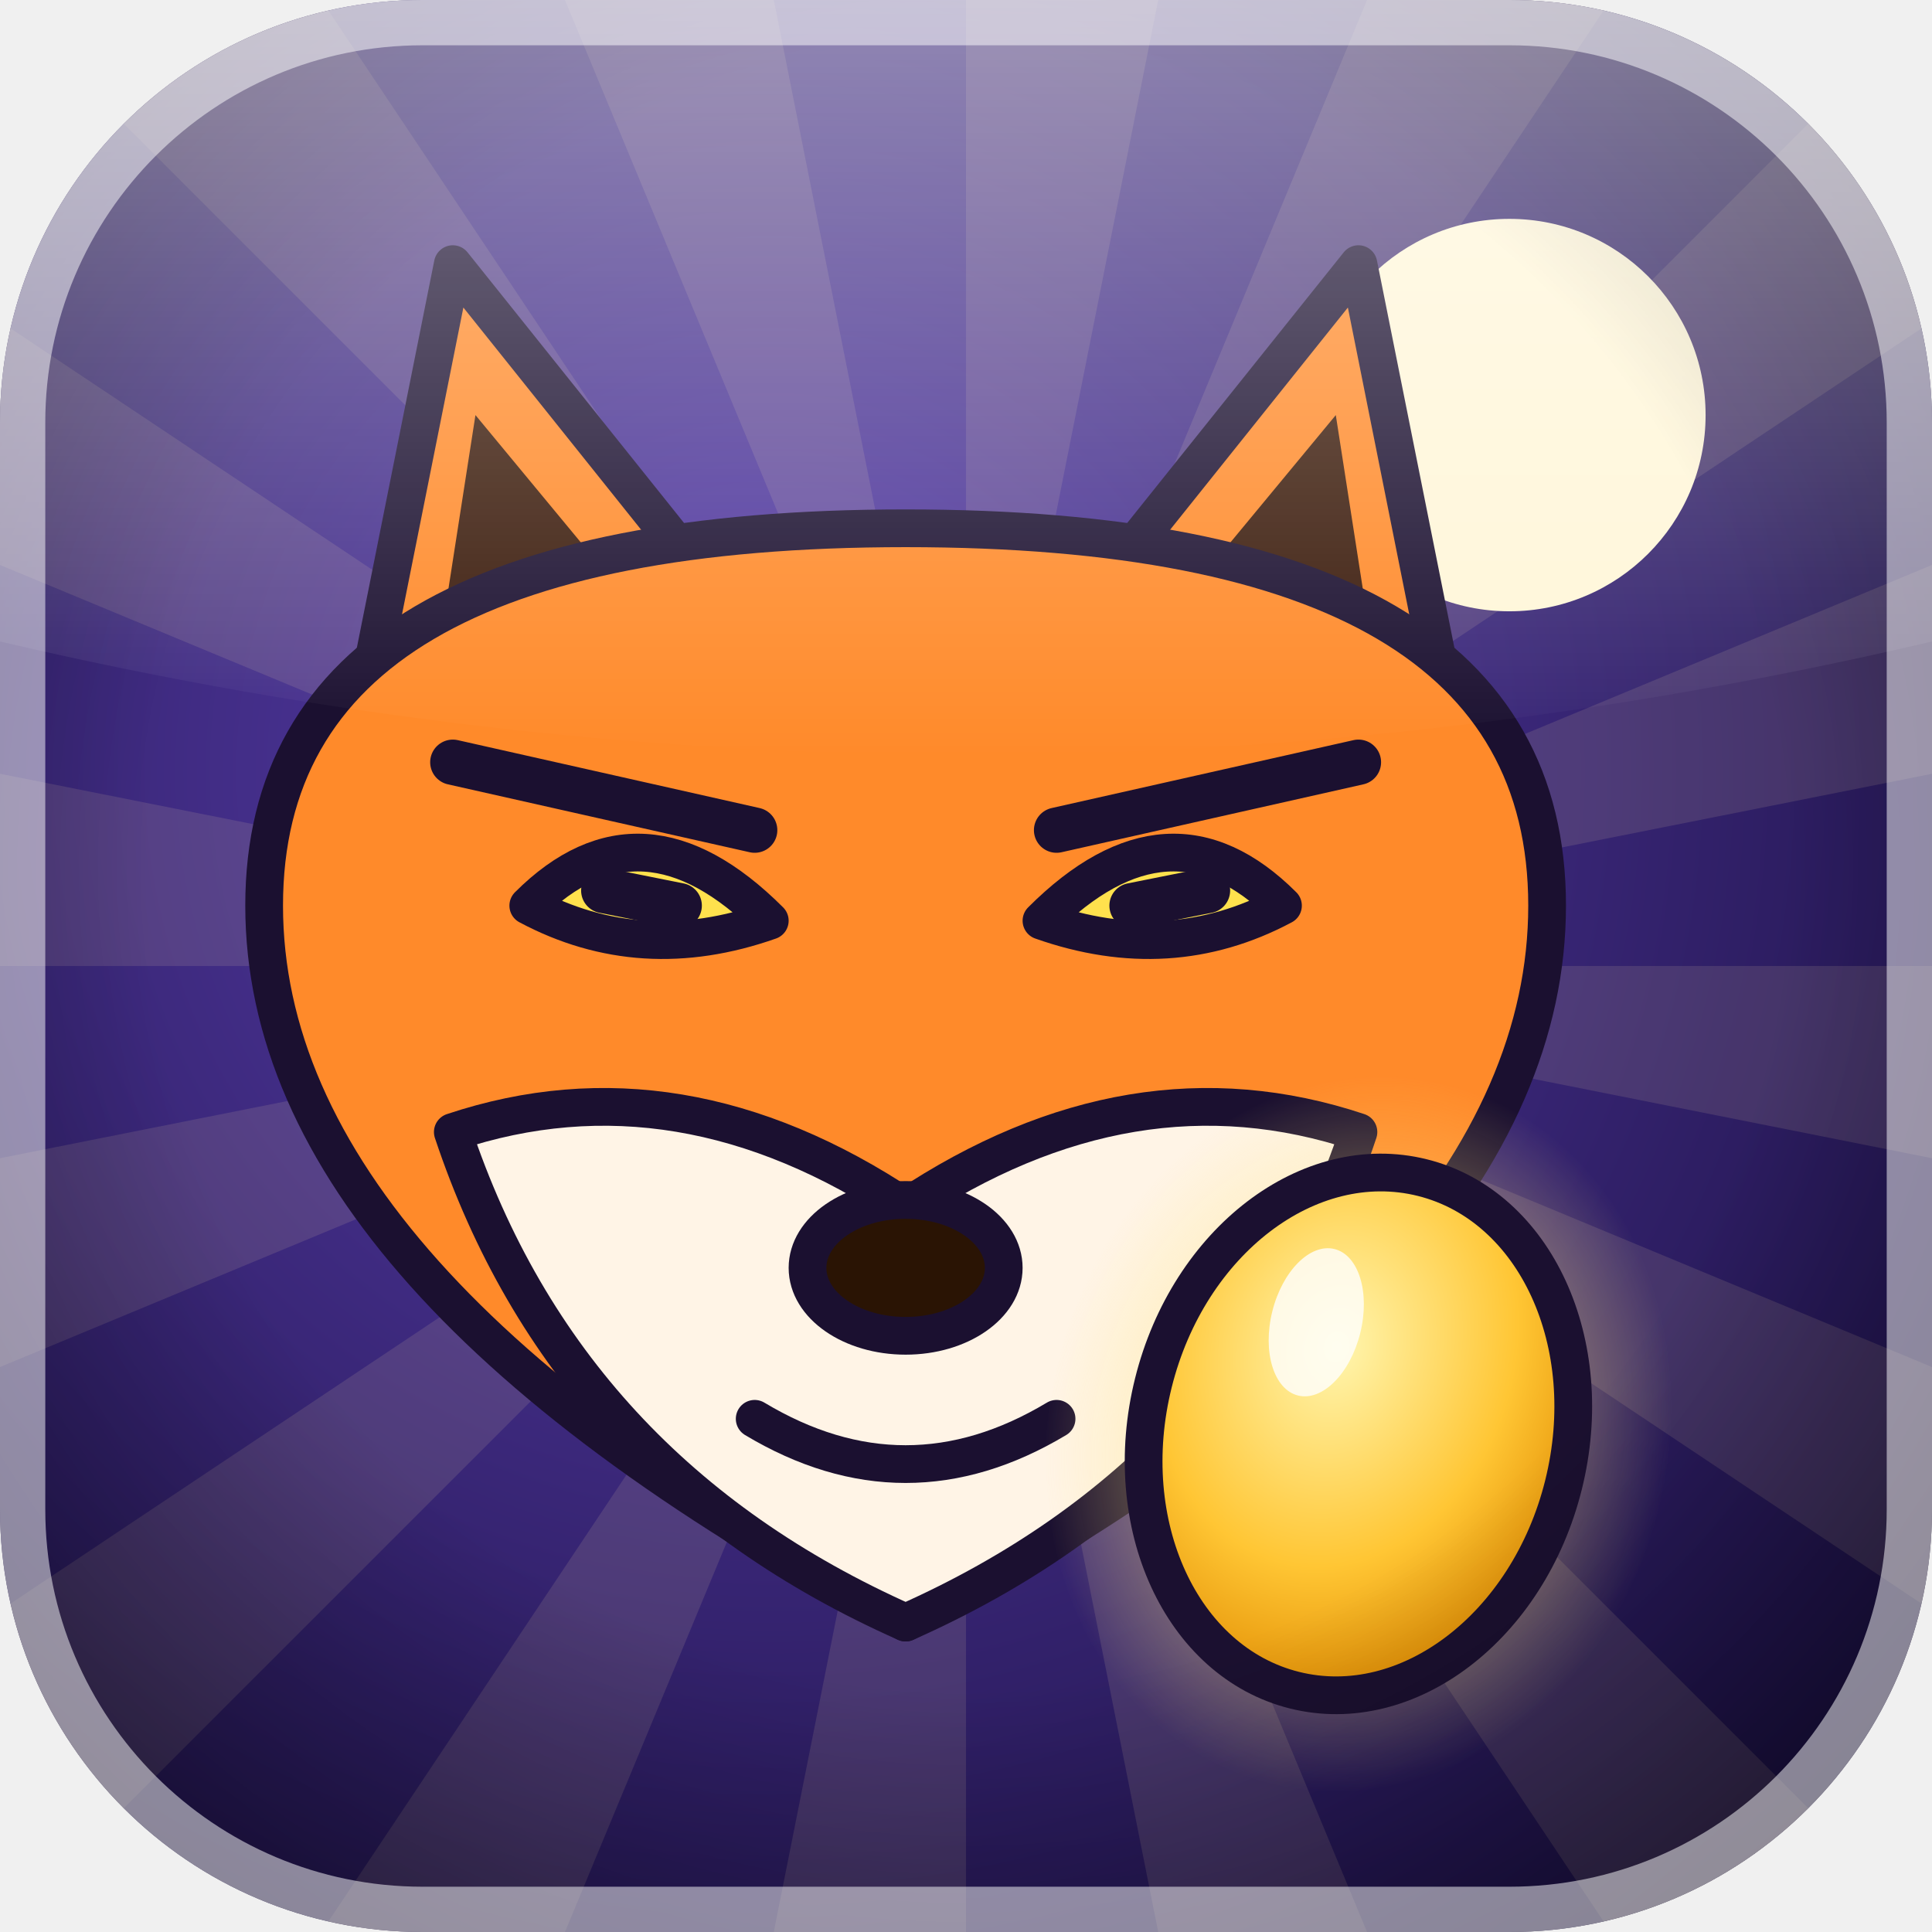
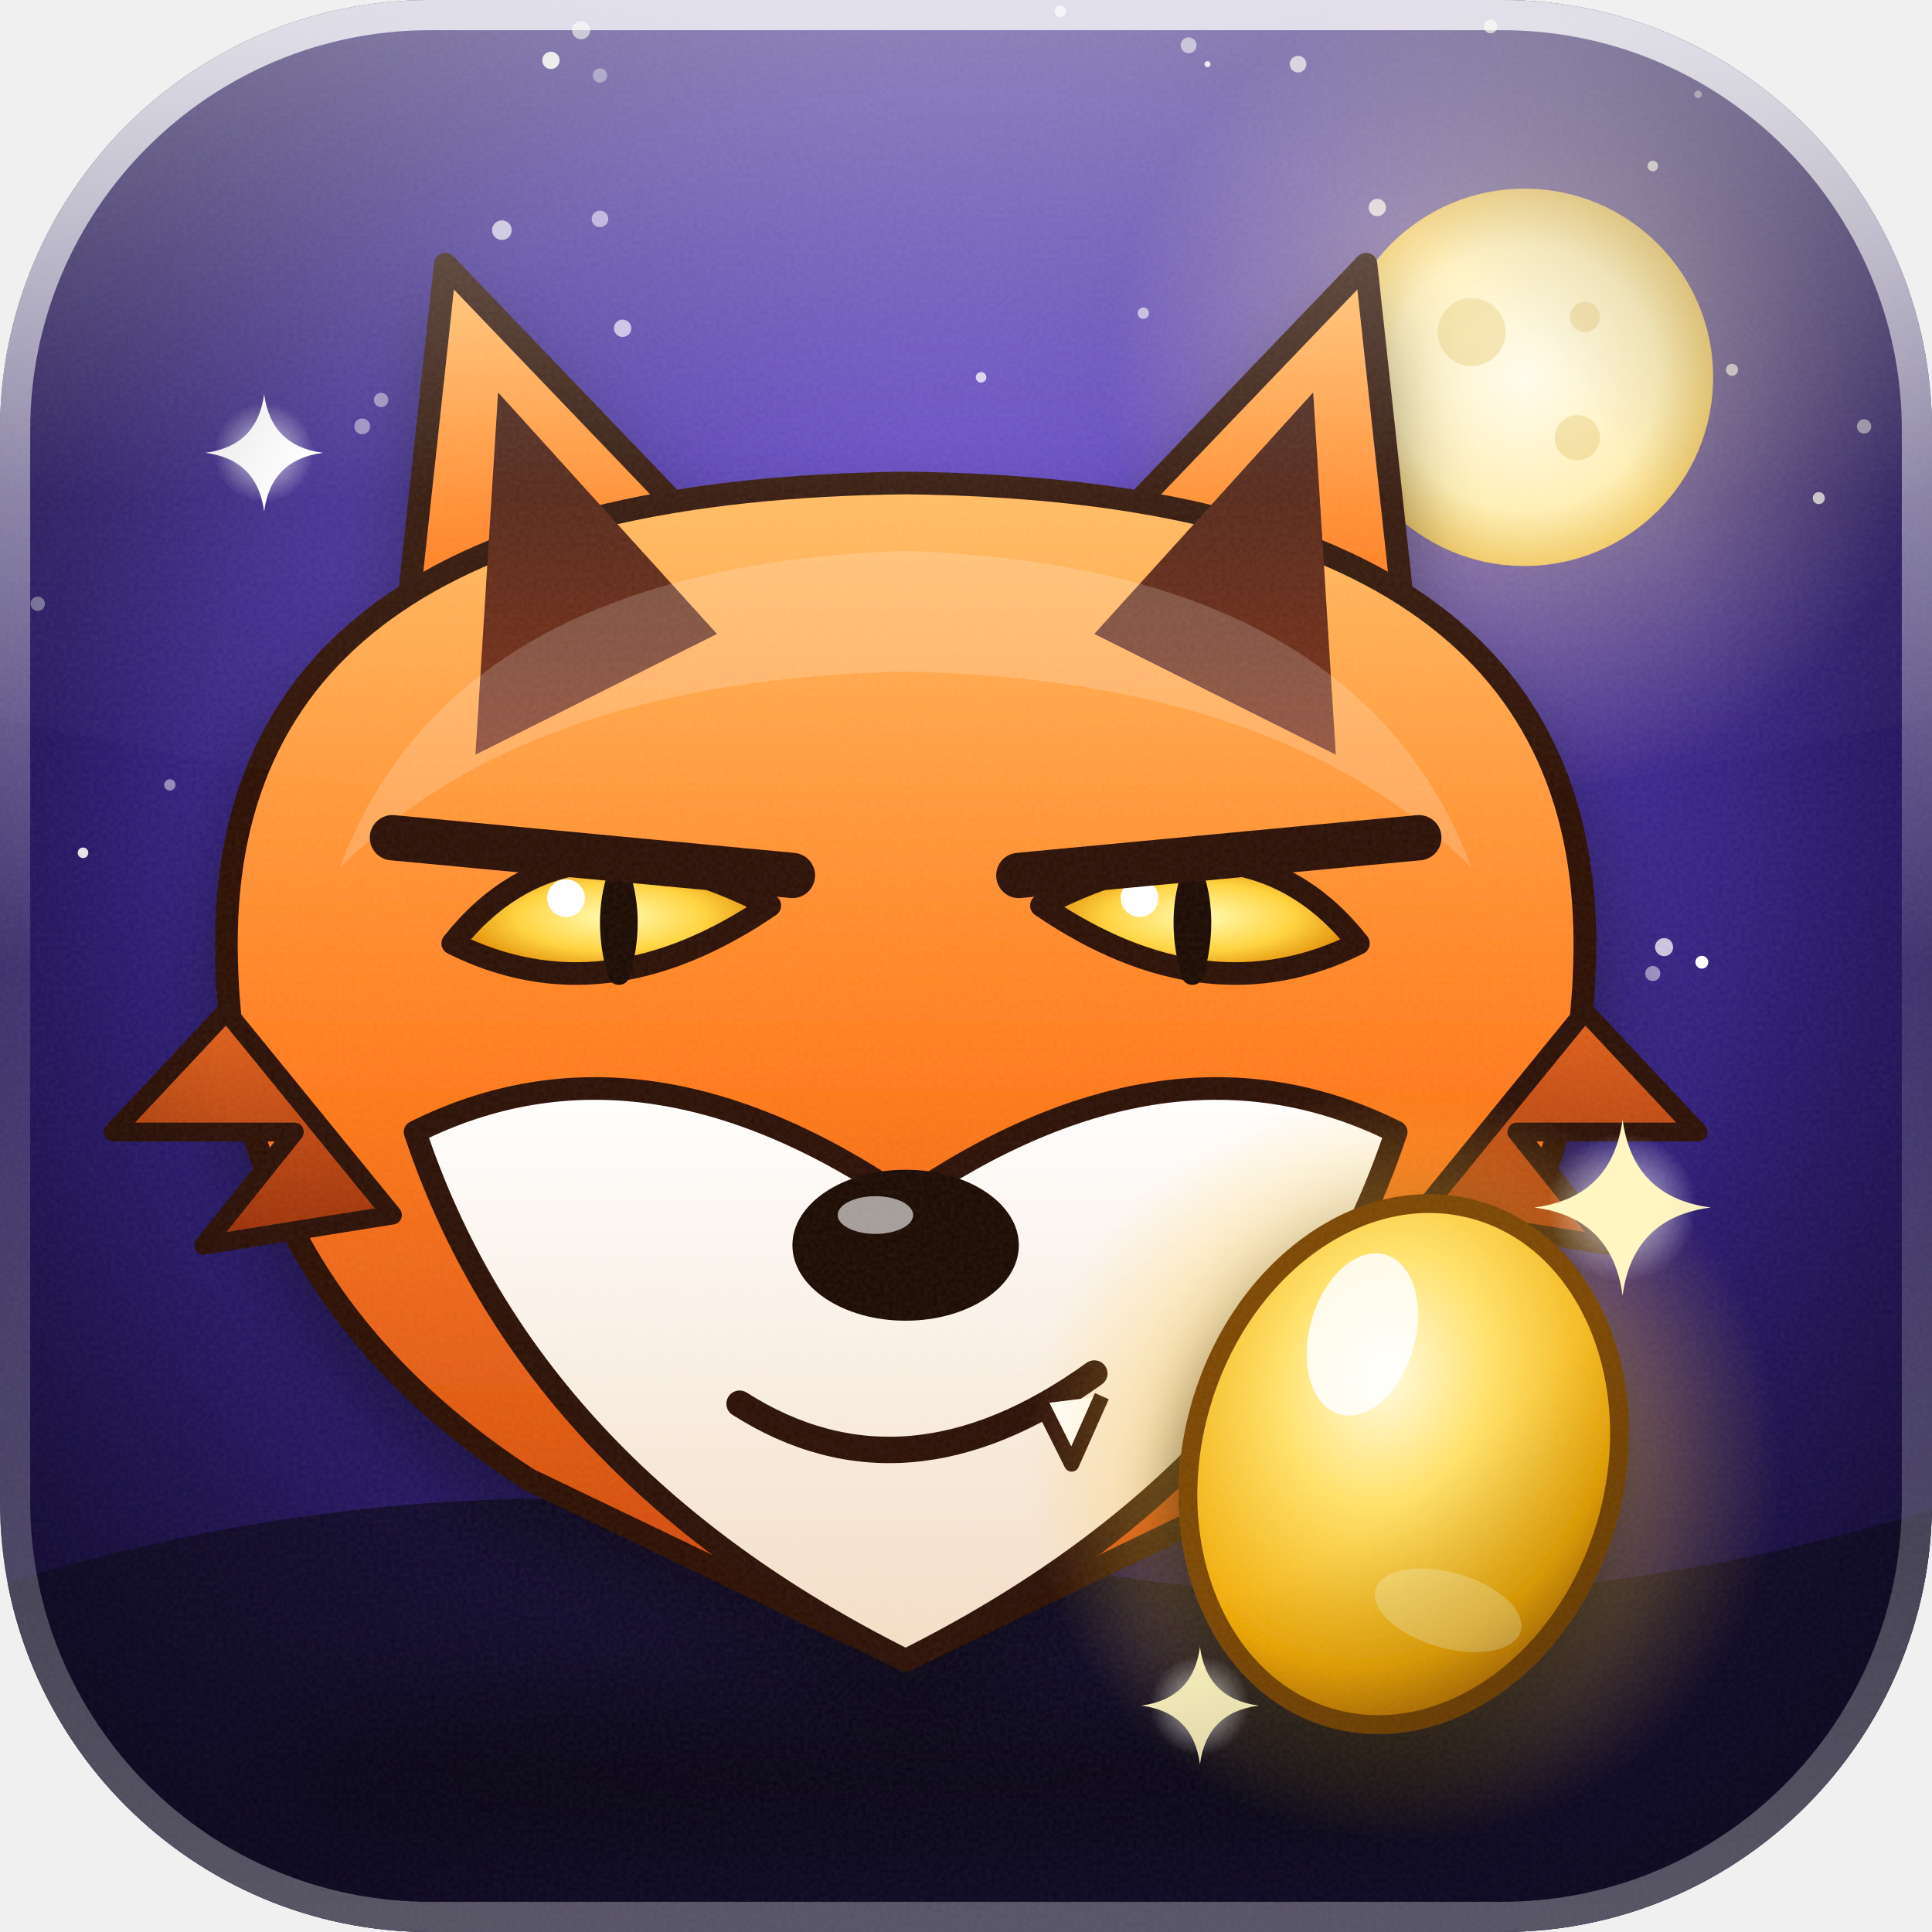
<svg xmlns="http://www.w3.org/2000/svg" viewBox="0 0 512 512">
  <defs>
    <clipPath id="sq">
-       <rect width="512" height="512" rx="112" />
+       <rect width="512" height="512" rx="114" />
    </clipPath>
+     <filter id="sh" x="-30%" y="-30%" width="160%" height="160%">
+       <feDropShadow dx="0" dy="12" stdDeviation="10" flood-color="#000" flood-opacity=".45" />
+     </filter>
+     <filter id="sh2" x="-30%" y="-30%" width="160%" height="160%">
+       <feDropShadow dx="0" dy="5" stdDeviation="4" flood-color="#000" flood-opacity=".35" />
+     </filter>
+     <filter id="glow" x="-80%" y="-80%" width="260%" height="260%">
+       <feGaussianBlur stdDeviation="9" result="b" />
+       <feMerge>
+         <feMergeNode in="b" />
+         <feMergeNode in="b" />
+         <feMergeNode in="SourceGraphic" />
+       </feMerge>
+     </filter>
+     <filter id="blur" x="-50%" y="-50%" width="200%" height="200%">
+       <feGaussianBlur stdDeviation="14" />
+     </filter>
+     <filter id="blur4" x="-50%" y="-50%" width="200%" height="200%">
+       <feGaussianBlur stdDeviation="4" />
+     </filter>
+     <filter id="grain" x="0" y="0" width="100%" height="100%">
+       <feTurbulence type="fractalNoise" baseFrequency=".85" numOctaves="2" seed="7" />
+       <feColorMatrix values="0 0 0 0 1  0 0 0 0 1  0 0 0 0 1  0 0 0 .07 0" />
+     </filter>
    <linearGradient id="gloss" x1="0" y1="0" x2="0" y2="1">
-       <stop offset="0" stop-color="#fff" stop-opacity=".45" />
+       <stop offset="0" stop-color="#fff" stop-opacity=".42" />
+       <stop offset=".6" stop-color="#fff" stop-opacity=".06" />
      <stop offset="1" stop-color="#fff" stop-opacity="0" />
    </linearGradient>
-     <radialGradient id="vig" cx="50%" cy="45%" r="70%">
-       <stop offset=".6" stop-color="#000" stop-opacity="0" />
-       <stop offset="1" stop-color="#000" stop-opacity=".45" />
+     <radialGradient id="vig" cx=".5" cy=".45" r=".72">
+       <stop offset=".55" stop-color="#000" stop-opacity="0" />
+       <stop offset="1" stop-color="#000" stop-opacity=".5" />
    </radialGradient>
-     <radialGradient id="bg" cx="40%" cy="40%" r="80%">
-       <stop offset="0" stop-color="#5a3fb0" />
-       <stop offset="1" stop-color="#160c3a" />
+     <linearGradient id="rim" x1="0" y1="0" x2="0" y2="1">
+       <stop offset="0" stop-color="#fff" stop-opacity=".75" />
+       <stop offset=".5" stop-color="#fff" stop-opacity=".12" />
+       <stop offset="1" stop-color="#fff" stop-opacity=".3" />
+     </linearGradient>
+     <radialGradient id="spark">
+       <stop offset="0" stop-color="#fff" />
+       <stop offset=".3" stop-color="#fff" stop-opacity=".8" />
+       <stop offset="1" stop-color="#fff" stop-opacity="0" />
    </radialGradient>
-     <radialGradient id="egg" cx="40%" cy="35%" r="70%">
-       <stop offset="0" stop-color="#fff6b0" />
-       <stop offset=".6" stop-color="#ffc634" />
+     <radialGradient id="bg" cx="0.5" cy="0.35" r="0.85">
+       <stop offset="0" stop-color="#6a4cd8" />
+       <stop offset="0.55" stop-color="#2a1870" />
+       <stop offset="1" stop-color="#0c0628" />
+     </radialGradient>
+     <radialGradient id="moon" cx="0.5" cy="0.5" r="0.5">
+       <stop offset="0" stop-color="#fffbe8" />
+       <stop offset="0.7" stop-color="#ffeeb0" />
+       <stop offset="1" stop-color="#f0c860" />
+     </radialGradient>
+     <radialGradient id="moonglow" cx="0.5" cy="0.5" r="0.5">
+       <stop offset="0" stop-color="#ffe9a0" stop-opacity="0.55" />
+       <stop offset="1" stop-color="#ffe9a0" stop-opacity="0" />
+     </radialGradient>
+     <linearGradient id="fur" x1="0" y1="0" x2="0" y2="1">
+       <stop offset="0" stop-color="#ffb85a" />
+       <stop offset="0.5" stop-color="#ff7a1a" />
+       <stop offset="1" stop-color="#c8400a" />
+     </linearGradient>
+     <linearGradient id="furDark" x1="0" y1="0" x2="0" y2="1">
+       <stop offset="0" stop-color="#e0601a" />
+       <stop offset="1" stop-color="#9a2e06" />
+     </linearGradient>
+     <linearGradient id="muzzle" x1="0" y1="0" x2="0" y2="1">
+       <stop offset="0" stop-color="#ffffff" />
+       <stop offset="1" stop-color="#f3dcc4" />
+     </linearGradient>
+     <radialGradient id="eye" cx="0.5" cy="0.5" r="0.5">
+       <stop offset="0" stop-color="#fffbb0" />
+       <stop offset="0.6" stop-color="#ffd23a" />
      <stop offset="1" stop-color="#e08a00" />
    </radialGradient>
-     <radialGradient id="glow">
-       <stop offset="0" stop-color="#ffe680" stop-opacity=".9" />
-       <stop offset="1" stop-color="#ffe680" stop-opacity="0" />
+     <radialGradient id="egg" cx="0.4" cy="0.35" r="0.7">
+       <stop offset="0" stop-color="#fffbe0" />
+       <stop offset="0.35" stop-color="#ffe066" />
+       <stop offset="0.8" stop-color="#f0a800" />
+       <stop offset="1" stop-color="#b86e00" />
    </radialGradient>
+     <radialGradient id="eggglow" cx="0.5" cy="0.5" r="0.5">
+       <stop offset="0" stop-color="#ffe680" stop-opacity="0.95" />
+       <stop offset="0.5" stop-color="#ffc634" stop-opacity="0.45" />
+       <stop offset="1" stop-color="#ffc634" stop-opacity="0" />
+     </radialGradient>
+     <linearGradient id="earIn" x1="0" y1="0" x2="0" y2="1">
+       <stop offset="0" stop-color="#3a1408" />
+       <stop offset="1" stop-color="#7a2e14" />
+     </linearGradient>
  </defs>
  <g clip-path="url(#sq)">
    <rect width="512" height="512" fill="url(#bg)" />
-     <path d="M256 256 L856 256 L844 373 Z M256 256 L810 486 L755 589 Z M256 256 L680 680 L589 755 Z M256 256 L486 810 L373 844 Z M256 256 L256 856 L139 844 Z M256 256 L26 810 L-77 755 Z M256 256 L-168 680 L-243 589 Z M256 256 L-298 486 L-332 373 Z M256 256 L-344 256 L-332 139 Z M256 256 L-298 26 L-243 -77 Z M256 256 L-168 -168 L-77 -243 Z M256 256 L26 -298 L139 -332 Z M256 256 L256 -344 L373 -332 Z M256 256 L486 -298 L589 -243 Z M256 256 L680 -168 L755 -77 Z M256 256 L810 26 L844 139 Z" fill="#ffe9a8" opacity="0.12" />
-     <circle cx="400" cy="110" r="52" fill="#fff6d8" />
-     <circle cx="422" cy="96" r="44" fill="url(#bg)" opacity="0" />
-     <g transform="translate(240 280)" stroke="#1b1030" stroke-width="10" stroke-linejoin="round" stroke-linecap="round">
-       <path d="M-150 -60 L-120 -210 L-40 -110 Z" fill="#ff8a2a" />
-       <path d="M150 -60 L120 -210 L40 -110 Z" fill="#ff8a2a" />
-       <path d="M-128 -80 L-114 -170 L-66 -112 Z" fill="#3a1a0a" stroke-width="0" />
-       <path d="M128 -80 L114 -170 L66 -112 Z" fill="#3a1a0a" stroke-width="0" />
-       <path d="M-170 -40 Q-170 -140 0 -140 Q170 -140 170 -40 Q170 60 0 150 Q-170 60 -170 -40 Z" fill="#ff8a2a" />
-       <path d="M-120 20 Q-60 0 0 40 Q60 0 120 20 Q90 110 0 150 Q-90 110 -120 20 Z" fill="#fff4e6" />
-       <path d="M-100 -40 Q-70 -70 -36 -36 Q-70 -24 -100 -40 Z" fill="#ffe14d" />
-       <path d="M100 -40 Q70 -70 36 -36 Q70 -24 100 -40 Z" fill="#ffe14d" />
-       <path d="M-80 -44 L-60 -40" stroke-width="12" />
-       <path d="M80 -44 L60 -40" stroke-width="12" />
-       <path d="M-120 -78 L-40 -60" stroke-width="12" />
-       <path d="M120 -78 L40 -60" stroke-width="12" />
-       <ellipse cx="0" cy="56" rx="26" ry="18" fill="#2a1404" />
-       <path d="M-40 96 Q0 120 40 96" fill="none" />
+     <circle cx="122" cy="141" r="1.5" fill="#fff" opacity="0.76" />
+     <circle cx="320" cy="17" r="0.8" fill="#fff" opacity="0.90" />
+     <circle cx="133" cy="61" r="2.6" fill="#fff" opacity="0.68" />
+     <circle cx="428" cy="124" r="2.0" fill="#fff" opacity="0.49" />
+     <circle cx="325" cy="226" r="1.7" fill="#fff" opacity="0.84" />
+     <circle cx="344" cy="17" r="2.2" fill="#fff" opacity="0.75" />
+     <circle cx="154" cy="8" r="2.4" fill="#fff" opacity="0.68" />
+     <circle cx="368" cy="228" r="2.1" fill="#fff" opacity="0.95" />
+     <circle cx="202" cy="208" r="1.6" fill="#fff" opacity="0.96" />
+     <circle cx="450" cy="25" r="1.0" fill="#fff" opacity="0.53" />
+     <circle cx="494" cy="113" r="1.9" fill="#fff" opacity="0.58" />
+     <circle cx="260" cy="100" r="1.4" fill="#fff" opacity="0.75" />
+     <circle cx="299" cy="235" r="2.0" fill="#fff" opacity="0.96" />
+     <circle cx="438" cy="258" r="2.0" fill="#fff" opacity="0.50" />
+     <circle cx="441" cy="251" r="2.4" fill="#fff" opacity="0.74" />
+     <circle cx="365" cy="55" r="2.3" fill="#fff" opacity="0.74" />
+     <circle cx="146" cy="16" r="2.3" fill="#fff" opacity="0.99" />
+     <circle cx="45" cy="208" r="1.5" fill="#fff" opacity="0.49" />
+     <circle cx="150" cy="200" r="2.4" fill="#fff" opacity="0.43" />
+     <circle cx="315" cy="12" r="2.1" fill="#fff" opacity="0.60" />
+     <circle cx="451" cy="255" r="1.7" fill="#fff" opacity="1.00" />
+     <circle cx="159" cy="20" r="1.9" fill="#fff" opacity="0.42" />
+     <circle cx="101" cy="106" r="1.9" fill="#fff" opacity="0.49" />
+     <circle cx="22" cy="226" r="1.4" fill="#fff" opacity="0.98" />
+     <circle cx="459" cy="98" r="1.6" fill="#fff" opacity="0.71" />
+     <circle cx="330" cy="155" r="1.8" fill="#fff" opacity="0.77" />
+     <circle cx="482" cy="132" r="1.6" fill="#fff" opacity="0.83" />
+     <circle cx="122" cy="78" r="2.6" fill="#fff" opacity="0.71" />
+     <circle cx="281" cy="3" r="1.5" fill="#fff" opacity="0.75" />
+     <circle cx="10" cy="160" r="1.9" fill="#fff" opacity="0.44" />
+     <circle cx="321" cy="121" r="2.0" fill="#fff" opacity="0.61" />
+     <circle cx="362" cy="192" r="0.8" fill="#fff" opacity="0.44" />
+     <circle cx="346" cy="250" r="1.3" fill="#fff" opacity="0.67" />
+     <circle cx="303" cy="83" r="1.5" fill="#fff" opacity="0.59" />
+     <circle cx="189" cy="155" r="1.3" fill="#fff" opacity="0.63" />
+     <circle cx="395" cy="7" r="1.8" fill="#fff" opacity="0.84" />
+     <circle cx="159" cy="58" r="2.2" fill="#fff" opacity="0.54" />
+     <circle cx="96" cy="113" r="2.1" fill="#fff" opacity="0.46" />
+     <circle cx="165" cy="87" r="2.3" fill="#fff" opacity="0.66" />
+     <circle cx="438" cy="44" r="1.4" fill="#fff" opacity="0.79" />
+     <circle cx="404" cy="100" r="110" fill="url(#moonglow)" />
+     <circle cx="404" cy="100" r="50" fill="url(#moon)" />
+     <g fill="#e8c870" opacity=".5">
+       <circle cx="390" cy="88" r="9" />
+       <circle cx="418" cy="116" r="6" />
+       <circle cx="420" cy="84" r="4" />
    </g>
-     <g transform="translate(360 380) rotate(14)">
-       <ellipse cx="0" cy="0" rx="82" ry="96" fill="url(#glow)" stroke="none" />
-       <ellipse cx="0" cy="0" rx="56" ry="70" fill="url(#egg)" stroke="#1b1030" stroke-width="10" stroke-linejoin="round" stroke-linecap="round" />
-       <ellipse cx="-18" cy="-26" rx="12" ry="20" fill="#fff" opacity=".8" />
+     <path d="M0 420 Q130 380 256 410 T512 400 L512 512 L0 512 Z" fill="#120a30" />
+     <ellipse cx="240" cy="470" rx="170" ry="26" fill="#000" opacity=".5" filter="url(#blur)" />
+     <g filter="url(#sh)" stroke="#2a0e04" stroke-width="6" stroke-linejoin="round">
+       <path d="M100 236 L118 70 L210 166 Z" fill="url(#fur)" />
+       <path d="M380 236 L362 70 L270 166 Z" fill="url(#fur)" />
+       <path d="M60 250 Q60 130 240 128 Q420 130 420 250 Q420 340 340 392 L240 440 L140 392 Q60 340 60 250 Z" fill="url(#fur)" />
    </g>
+     <path d="M126 200 L132 104 L190 168 Z" fill="url(#earIn)" />
+     <path d="M354 200 L348 104 L290 168 Z" fill="url(#earIn)" />
+     <path d="M90 230 Q120 150 240 146 Q360 150 390 230 Q340 180 240 178 Q140 180 90 230 Z" fill="#fff" opacity=".18" />
+     <path d="M60 268 L30 300 L78 300 L54 330 L104 322 Z" fill="url(#furDark)" stroke="#2a0e04" stroke-width="5" stroke-linejoin="round" />
+     <path d="M420 268 L450 300 L402 300 L426 330 L376 322 Z" fill="url(#furDark)" stroke="#2a0e04" stroke-width="5" stroke-linejoin="round" />
+     <path d="M110 300 Q170 270 240 318 Q310 270 370 300 Q340 390 240 440 Q140 390 110 300 Z" fill="url(#muzzle)" stroke="#2a0e04" stroke-width="6" stroke-linejoin="round" />
+     <g stroke="#2a0e04" stroke-width="6" stroke-linejoin="round">
+       <path d="M120 250 Q150 212 204 240 Q160 270 120 250 Z" fill="url(#eye)" />
+       <path d="M360 250 Q330 212 276 240 Q320 270 360 250 Z" fill="url(#eye)" />
+     </g>
+     <path d="M164 232 q-4 12 0 26 q4 -14 0 -26 Z" fill="#1a0800" stroke="#1a0800" stroke-width="6" stroke-linejoin="round" />
+     <path d="M316 232 q-4 12 0 26 q4 -14 0 -26 Z" fill="#1a0800" stroke="#1a0800" stroke-width="6" stroke-linejoin="round" />
+     <circle cx="150" cy="238" r="5" fill="#fff" />
+     <circle cx="302" cy="238" r="5" fill="#fff" />
+     <path d="M104 222 L210 232" stroke="#2a0e04" stroke-width="12" stroke-linecap="round" />
+     <path d="M376 222 L270 232" stroke="#2a0e04" stroke-width="12" stroke-linecap="round" />
+     <ellipse cx="240" cy="330" rx="30" ry="20" fill="#1a0800" />
+     <ellipse cx="232" cy="322" rx="10" ry="5" fill="#fff" opacity=".6" />
+     <path d="M196 372 Q240 400 290 364" fill="none" stroke="#2a0e04" stroke-width="7" stroke-linecap="round" />
+     <path d="M276 372 l8 16 l8 -18" fill="#fff" stroke="#2a0e04" stroke-width="4" stroke-linejoin="round" />
+     <circle cx="372" cy="388" r="100" fill="url(#eggglow)" />
+     <g transform="translate(372 388) rotate(16)" filter="url(#sh)">
+       <ellipse rx="56" ry="70" fill="url(#egg)" stroke="#7a4400" stroke-width="5" />
+       <ellipse cx="-20" cy="-30" rx="14" ry="22" fill="#fff" opacity=".85" />
+       <ellipse cx="22" cy="34" rx="20" ry="10" fill="#fff6c0" opacity=".35" />
+     </g>
+     <g transform="translate(430 320) scale(0.9)">
+       <circle r="22" fill="url(#spark)" opacity=".7" />
+       <path d="M0 -26 Q3 -3 26 0 Q3 3 0 26 Q-3 3 -26 0 Q-3 -3 0 -26 Z" fill="#fff6c0" />
+     </g>
+     <g transform="translate(318 452) scale(0.6)">
+       <circle r="22" fill="url(#spark)" opacity=".7" />
+       <path d="M0 -26 Q3 -3 26 0 Q3 3 0 26 Q-3 3 -26 0 Q-3 -3 0 -26 Z" fill="#fff6c0" />
+     </g>
+     <g transform="translate(70 120) scale(0.6)">
+       <circle r="22" fill="url(#spark)" opacity=".7" />
+       <path d="M0 -26 Q3 -3 26 0 Q3 3 0 26 Q-3 3 -26 0 Q-3 -3 0 -26 Z" fill="#fff" />
+     </g>
+     <rect width="512" height="512" filter="url(#grain)" />
    <rect width="512" height="512" fill="url(#vig)" />
-     <path d="M0 0 H512 V170 Q256 230 0 170 Z" fill="url(#gloss)" />
+     <path d="M0 0 H512 V190 Q256 250 0 190 Z" fill="url(#gloss)" />
  </g>
-   <rect x="6" y="6" width="500" height="500" rx="106" fill="none" stroke="#ffffff" stroke-opacity=".5" stroke-width="12" />
+   <rect x="4" y="4" width="504" height="504" rx="110" fill="none" stroke="url(#rim)" stroke-width="8" />
</svg>
